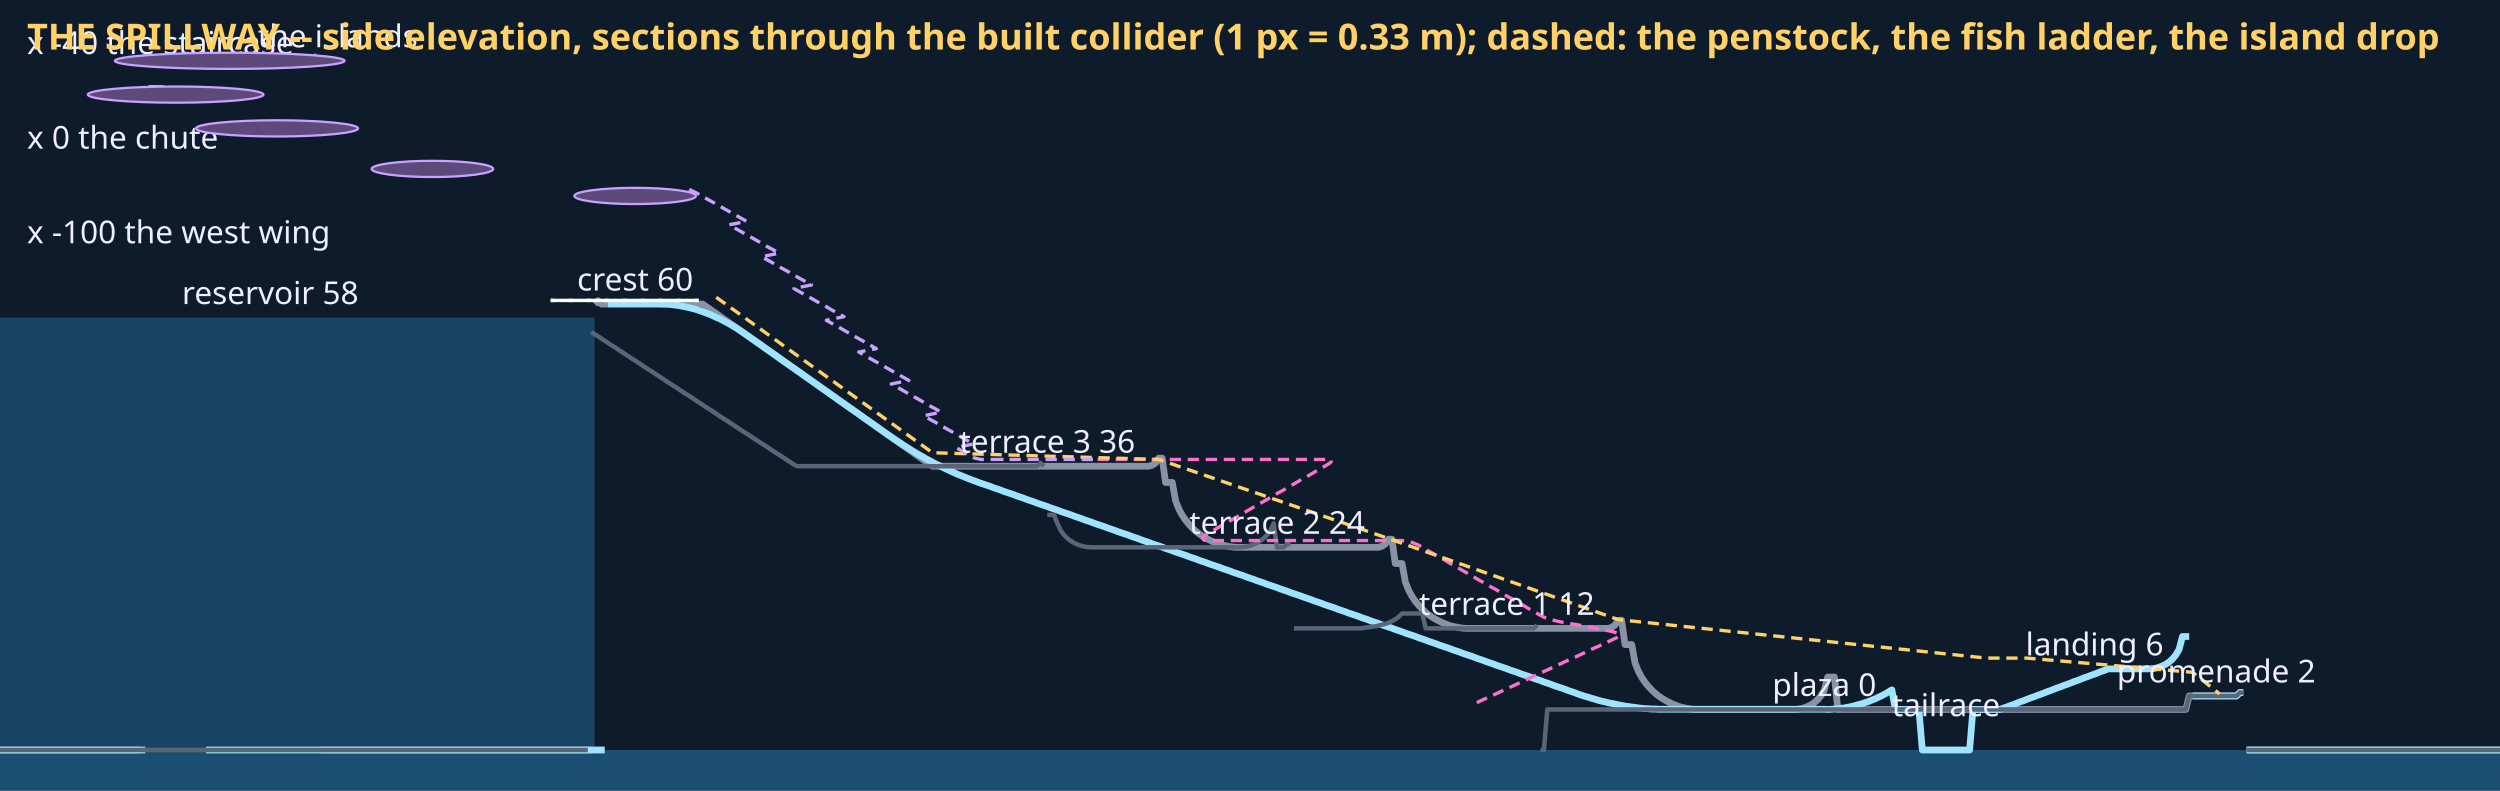
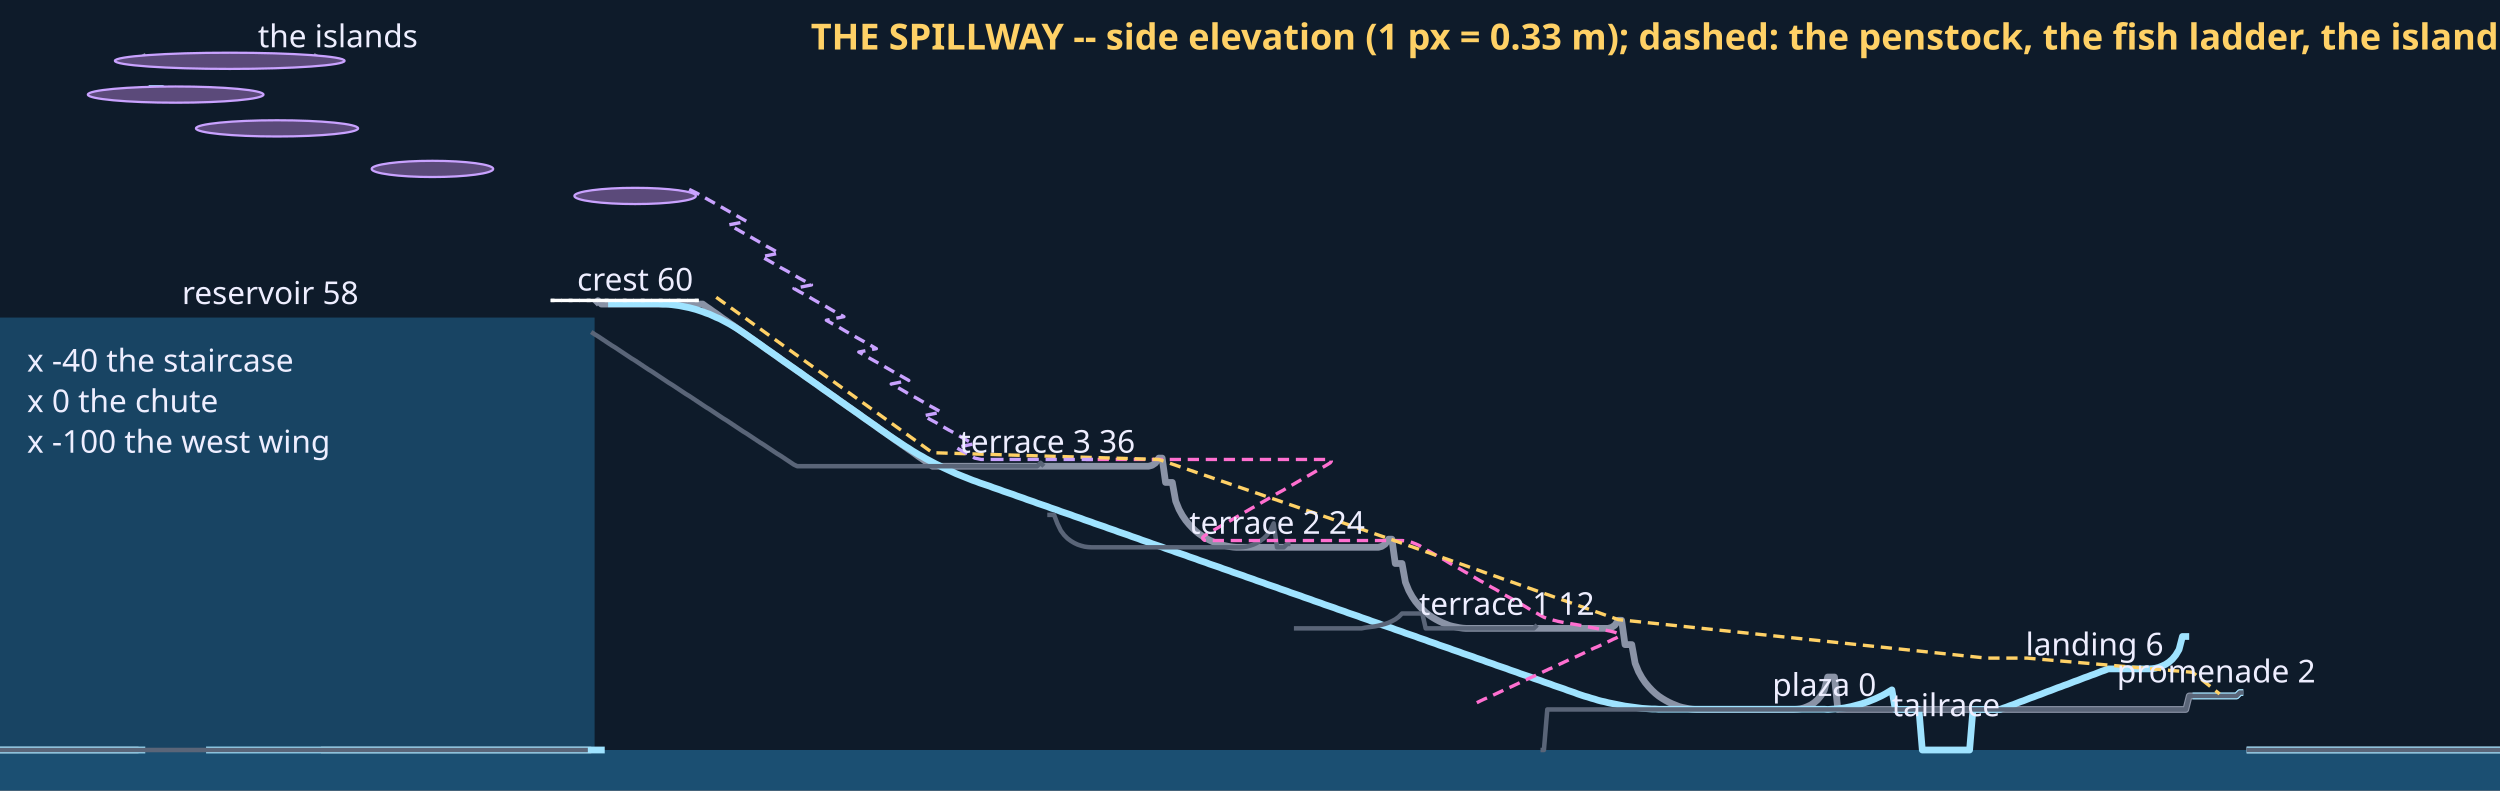
<svg xmlns="http://www.w3.org/2000/svg" viewBox="0 0 1110 351" width="1110" height="351" font-family="Barlow Condensed, Arial Narrow, sans-serif">
  <rect width="100%" height="100%" fill="#0e1b2a" />
  <style>text{fill:#eef;font-size:14px} .l{font-size:16px;font-weight:700;fill:#ffd166}</style>
  <rect x="0" y="333.0" width="1110" height="18" fill="#1b4f72" />
  <rect x="0" y="141.0" width="264.0" height="192" fill="#1b4f72" fill-opacity="0.8" />
  <polyline points="1110.0,333.0 1108.5,333.0 1107.0,333.0 1105.5,333.0 1104.0,333.0 1102.5,333.0 1101.0,333.0 1099.5,333.0 1098.0,333.0 1096.5,333.0 1095.0,333.0 1093.5,333.0 1092.0,333.0 1090.5,333.0 1089.0,333.0 1087.5,333.0 1086.0,333.0 1084.5,333.0 1083.0,333.0 1081.5,333.0 1080.0,333.0 1078.5,333.0 1077.0,333.0 1075.5,333.0 1074.0,333.0 1072.5,333.0 1071.0,333.0 1069.5,333.0 1068.0,333.0 1066.5,333.0 1065.0,333.0 1063.5,333.0 1062.0,333.0 1060.5,333.0 1059.0,333.0 1057.5,333.0 1056.0,333.0 1054.5,333.0 1053.0,333.0 1051.5,333.0 1050.0,333.0 1048.5,333.0 1047.0,333.0 1045.5,333.0 1044.0,333.0 1042.5,333.0 1041.0,333.0 1039.5,333.0 1038.0,333.0 1036.5,333.0 1035.0,333.0 1033.5,333.0 1032.0,333.0 1030.5,333.0 1029.0,333.0 1027.5,333.0 1026.0,333.0 1024.5,333.0 1023.0,333.0 1021.5,333.0 1020.0,333.0 1018.5,333.0 1017.0,333.0 1015.5,333.0 1014.0,333.0 1012.5,333.0 1011.0,333.0 1009.5,333.0 1008.0,333.0 1006.5,333.0 1005.0,333.0 1003.5,333.0 1002.0,333.0 1000.5,333.0 999.0,333.0 997.5,333.0" fill="none" stroke="#8a93a6" stroke-width="3" stroke-linejoin="round" />
  <polyline points="996.0,307.5 994.5,307.5 993.0,309.0 991.5,309.0 990.0,309.0 988.5,309.0 987.0,309.0 985.5,309.0 984.0,309.0 982.5,309.0 981.0,309.0 979.5,309.0 978.0,309.0 976.5,309.0 975.0,309.0 973.5,309.0 972.0,309.0 970.5,315.0 969.0,315.0 967.5,315.0 966.0,315.0 964.5,315.0 963.0,315.0 961.5,315.0 960.0,315.0 958.5,315.0 957.0,315.0 955.5,315.0 954.0,315.0 952.5,315.0 951.0,315.0 949.5,315.0 948.0,315.0 946.5,315.0 945.0,315.0 943.5,315.0 942.0,315.0 940.5,315.0 939.0,315.0 937.5,315.0 936.0,315.0 934.5,315.0 933.0,315.0 931.5,315.0 930.0,315.0 928.5,315.0 927.0,315.0 925.5,315.0 924.0,315.0 922.5,315.0 921.0,315.0 919.5,315.0 918.0,315.0 916.5,315.0 915.0,315.0 913.5,315.0 912.0,315.0 910.5,315.0 909.0,315.0 907.5,315.0 906.0,315.0 904.5,315.0 903.0,315.0 901.5,315.0 900.0,315.0 898.5,315.0 897.0,315.0 895.5,315.0 894.0,315.0 892.5,315.0 891.0,315.0 889.5,315.0 888.0,315.0 886.5,315.0 885.0,315.0 883.5,315.0 882.0,315.0 880.5,315.0 879.0,315.0 877.5,315.0 876.0,315.0 874.5,315.0 873.0,315.0 871.5,315.0 870.0,315.0 868.5,315.0 867.0,315.0 865.5,315.0 864.0,315.0 862.5,315.0 861.0,315.0 859.5,315.0 858.0,315.0 856.5,315.0 855.0,315.0 853.5,315.0 852.0,315.0 850.5,315.0 849.0,315.0 847.5,315.0 846.0,315.0 844.5,315.0 843.0,315.0 841.5,315.0 840.0,315.0 838.5,315.0 837.0,315.0 835.5,315.0 834.0,315.0 832.5,315.0 831.0,315.0 829.5,315.0 828.0,315.0 826.5,315.0 825.0,315.0 823.5,315.0 822.0,315.0 820.5,315.0 819.0,315.0 817.5,315.0 816.0,315.0 814.5,300.6 813.0,300.6 811.5,300.6 810.0,306.4 808.5,308.9 807.0,310.7 805.5,312.0 804.0,313.0 802.5,313.7 801.0,314.3 799.5,314.7 798.0,314.9 796.5,315.0 795.0,315.0 793.5,315.0 792.0,315.0 790.5,315.0 789.0,315.0 787.5,315.0 786.0,315.0 784.5,315.0 783.0,315.0 781.5,315.0 780.0,315.0 778.5,315.0 777.0,315.0 775.5,315.0 774.0,315.0 772.5,315.0 771.0,315.0 769.5,315.0 768.0,315.0 766.5,315.0 765.0,315.0 763.5,315.0 762.0,315.0 760.5,315.0 759.0,315.0 757.5,315.0 756.0,315.0 754.5,315.0 753.0,315.0 751.5,314.9 750.0,314.7 748.5,314.4 747.0,314.1 745.5,313.7 744.0,313.1 742.5,312.5 741.0,311.8 739.5,311.0 738.0,310.1 736.5,309.1 735.0,307.9 733.5,306.5 732.0,304.9 730.5,303.1 729.0,300.9 727.5,298.2 726.0,294.5 724.5,286.2 723.0,286.2 721.5,286.2 720.0,275.4 718.5,275.4 717.0,277.6 715.5,278.6 714.0,279.0 712.5,279.0 711.0,279.0 709.5,279.0 708.0,279.0 706.5,279.0 705.0,279.0 703.5,279.0 702.0,279.0 700.5,279.0 699.0,279.0 697.5,279.0 696.0,279.0 694.5,279.0 693.0,279.0 691.5,279.0 690.0,279.0 688.5,279.0 687.0,279.0 685.5,279.0 684.0,279.0 682.5,279.0 681.0,279.0 679.5,279.0 678.0,279.0 676.5,279.0 675.0,279.0 673.5,279.0 672.0,279.0 670.5,279.0 669.0,279.0 667.5,279.0 666.0,279.0 664.5,279.0 663.0,279.0 661.5,279.0 660.0,279.0 658.5,279.0 657.0,279.0 655.5,279.0 654.0,279.0 652.5,279.0 651.0,279.0 649.5,278.9 648.0,278.7 646.5,278.4 645.0,278.1 643.5,277.7 642.0,277.1 640.5,276.5 639.0,275.8 637.5,275.0 636.0,274.1 634.5,273.1 633.0,271.9 631.5,270.5 630.0,268.9 628.5,267.1 627.0,264.9 625.5,262.2 624.0,258.5 622.5,250.2 621.0,250.2 619.5,250.2 618.0,239.4 616.5,239.4 615.0,241.6 613.5,242.6 612.0,243.0 610.5,243.0 609.0,243.0 607.5,243.0 606.0,243.0 604.5,243.0 603.0,243.0 601.5,243.0 600.0,243.0 598.5,243.0 597.0,243.0 595.5,243.0 594.0,243.0 592.5,243.0 591.0,243.0 589.5,243.0 588.0,243.0 586.5,243.0 585.0,243.0 583.5,243.0 582.0,243.0 580.5,243.0 579.0,243.0 577.5,243.0 576.0,243.0 574.5,243.0 573.0,243.0 571.5,243.0 570.0,243.0 568.5,243.0 567.0,243.0 565.5,243.0 564.0,243.0 562.5,243.0 561.0,243.0 559.5,243.0 558.0,243.0 556.5,243.0 555.0,243.0 553.5,243.0 552.0,243.0 550.5,243.0 549.0,243.0 547.5,242.9 546.0,242.7 544.5,242.4 543.0,242.1 541.5,241.7 540.0,241.1 538.5,240.5 537.0,239.8 535.5,239.0 534.0,238.1 532.5,237.1 531.0,235.9 529.5,234.5 528.0,232.9 526.5,231.1 525.0,228.9 523.5,226.2 522.0,222.5 520.5,214.2 519.0,214.2 517.5,214.2 516.0,203.4 514.5,203.4 513.0,205.6 511.5,206.6 510.0,207.0 508.5,207.0 507.0,207.0 505.5,207.0 504.0,207.0 502.5,207.0 501.0,207.0 499.5,207.0 498.0,207.0 496.5,207.0 495.0,207.0 493.5,207.0 492.0,207.0 490.5,207.0 489.0,207.0 487.5,207.0 486.0,207.0 484.5,207.0 483.0,207.0 481.5,207.0 480.0,207.0 478.5,207.0 477.0,207.0 475.5,207.0 474.0,207.0 472.5,207.0 471.0,207.0 469.5,207.0 468.0,207.0 466.5,207.0 465.0,207.0 463.5,207.0 462.0,207.0 460.5,207.0 459.0,207.0 457.5,207.0 456.0,207.0 454.5,207.0 453.0,207.0 451.5,207.0 450.0,207.0 448.5,207.0 447.0,207.0 445.5,207.0 444.0,207.0 442.5,207.0 441.0,207.0 439.5,207.0 438.0,207.0 436.5,207.0 435.0,207.0 433.5,207.0 432.0,207.0 430.5,207.0 429.0,207.0 427.5,207.0 426.0,207.0 424.5,207.0 423.0,207.0 421.5,207.0 420.0,207.0 418.5,207.0 417.0,207.0 415.5,207.0 414.0,207.0 412.5,205.9 411.0,204.9 409.5,203.8 408.0,202.8 406.5,201.7 405.0,200.6 403.5,199.6 402.0,198.5 400.5,197.5 399.0,196.4 397.5,195.4 396.0,194.3 394.5,193.2 393.0,192.2 391.5,191.1 390.0,190.1 388.5,189.0 387.0,187.9 385.5,186.9 384.0,185.8 382.5,184.8 381.0,183.7 379.5,182.6 378.0,181.6 376.5,180.5 375.0,179.5 373.5,178.4 372.0,177.4 370.5,176.3 369.0,175.2 367.5,174.2 366.0,173.1 364.5,172.1 363.0,171.0 361.5,169.9 360.0,168.9 358.5,167.8 357.0,166.8 355.5,165.7 354.0,164.6 352.5,163.6 351.0,162.5 349.5,161.5 348.0,160.4 346.5,159.4 345.0,158.3 343.5,157.2 342.0,156.2 340.5,155.1 339.0,154.1 337.5,153.0 336.0,151.9 334.5,150.9 333.0,149.8 331.5,148.8 330.0,147.7 328.5,146.6 327.0,145.6 325.5,144.5 324.0,143.5 322.5,142.4 321.0,141.4 319.5,140.3 318.0,139.2 316.5,138.2 315.0,137.1 313.5,136.1 312.0,135.0 310.5,135.0 309.0,135.0 307.5,135.0 306.0,135.0 304.5,135.0 303.0,135.0 301.5,135.0 300.0,135.0 298.5,135.0 297.0,135.0 295.5,135.0 294.0,135.0 292.5,135.0 291.0,135.0 289.5,135.0 288.0,135.0 286.5,135.0 285.0,135.0 283.5,135.0 282.0,135.0 280.5,135.0 279.0,135.0 277.5,135.0 276.0,135.0 274.5,135.0 273.0,135.0 271.5,135.0 270.0,135.0 268.5,135.0 267.0,135.0 265.5,133.5 264.0,135.0" fill="none" stroke="#8a93a6" stroke-width="3" stroke-linejoin="round" />
  <polyline points="262.5,333.0 261.0,333.0 259.5,333.0 258.0,333.0 256.5,333.0 255.0,333.0 253.5,333.0 252.0,333.0 250.5,333.0 249.0,333.0 247.5,333.0 246.0,333.0 244.5,333.0 243.0,333.0 241.5,333.0 240.0,333.0 238.5,333.0 237.0,333.0 235.5,333.0 234.0,333.0 232.5,333.0 231.0,333.0 229.5,333.0 228.0,333.0 226.5,333.0 225.0,333.0 223.5,333.0 222.0,333.0 220.5,333.0 219.0,333.0 217.5,333.0 216.0,333.0 214.5,333.0 213.0,333.0 211.5,333.0 210.0,333.0 208.5,333.0 207.0,333.0 205.5,333.0 204.0,333.0 202.5,333.0 201.0,333.0 199.5,333.0 198.0,333.0 196.5,333.0 195.0,333.0 193.5,333.0 192.0,333.0 190.5,333.0 189.0,333.0 187.5,333.0 186.0,333.0 184.5,333.0 183.0,333.0 181.5,333.0 180.0,333.0 178.5,333.0 177.0,333.0 175.5,333.0 174.0,333.0 172.5,333.0 171.0,333.0 169.5,333.0 168.0,333.0 166.5,333.0 165.0,333.0 163.5,333.0 162.0,333.0 160.5,333.0 159.0,333.0 157.5,333.0 156.0,333.0 154.5,333.0 153.0,333.0 151.5,333.0 150.0,333.0 148.5,333.0 147.0,333.0 145.5,333.0 144.0,333.0 142.5,333.0" fill="none" stroke="#8a93a6" stroke-width="3" stroke-linejoin="round" />
  <polyline points="141.0,24.3 139.5,27.0 138.0,27.0 136.5,27.0 135.0,27.0 133.5,27.0 132.0,27.0 130.5,27.0 129.0,27.0 127.5,27.0 126.0,27.0 124.5,27.0 123.0,27.0 121.5,27.0 120.0,27.0 118.5,27.0 117.0,27.0 115.5,27.0 114.0,27.0 112.5,27.0 111.0,27.0 109.5,27.0 108.0,27.0 106.5,27.0 105.0,27.0 103.5,27.0 102.0,27.0 100.5,27.0 99.0,27.0 97.5,27.0 96.0,27.0 94.5,27.0 93.0,27.0 91.5,27.0 90.0,27.0 88.5,27.0 87.0,27.0 85.5,27.0 84.0,27.0 82.5,27.0 81.0,27.0 79.5,27.0 78.0,27.0 76.5,27.0 75.0,27.0 73.5,27.0 72.0,27.0 70.5,27.0 69.0,27.0 67.5,27.0 66.0,27.0 64.5,27.0 63.0,24.3" fill="none" stroke="#8a93a6" stroke-width="3" stroke-linejoin="round" />
  <polyline points="61.5,333.0 60.0,333.0 58.5,333.0 57.0,333.0 55.5,333.0 54.0,333.0 52.5,333.0 51.0,333.0 49.5,333.0 48.0,333.0 46.5,333.0 45.0,333.0 43.5,333.0 42.0,333.0 40.5,333.0 39.0,333.0 37.5,333.0 36.0,333.0 34.5,333.0 33.0,333.0 31.5,333.0 30.0,333.0 28.5,333.0 27.0,333.0 25.5,333.0 24.0,333.0 22.5,333.0 21.0,333.0 19.5,333.0 18.0,333.0 16.5,333.0 15.0,333.0 13.5,333.0 12.0,333.0 10.5,333.0 9.0,333.0 7.5,333.0 6.0,333.0 4.5,333.0 3.0,333.0 1.5,333.0 0.0,333.0" fill="none" stroke="#8a93a6" stroke-width="3" stroke-linejoin="round" />
-   <text x="12.0" y="24.0" fill="#8a93a6" text-anchor="start">x -40  the staircase</text>
+   <text x="12.0" y="165.0" fill="#8a93a6" text-anchor="start">x -40  the staircase</text>
  <polyline points="1110.0,333.0 1108.5,333.0 1107.0,333.0 1105.5,333.0 1104.0,333.0 1102.5,333.0 1101.0,333.0 1099.5,333.0 1098.0,333.0 1096.5,333.0 1095.0,333.0 1093.5,333.0 1092.0,333.0 1090.5,333.0 1089.0,333.0 1087.5,333.0 1086.0,333.0 1084.5,333.0 1083.0,333.0 1081.5,333.0 1080.0,333.0 1078.5,333.0 1077.0,333.0 1075.5,333.0 1074.0,333.0 1072.5,333.0 1071.0,333.0 1069.5,333.0 1068.0,333.0 1066.5,333.0 1065.0,333.0 1063.5,333.0 1062.0,333.0 1060.5,333.0 1059.0,333.0 1057.5,333.0 1056.0,333.0 1054.5,333.0 1053.0,333.0 1051.5,333.0 1050.0,333.0 1048.5,333.0 1047.0,333.0 1045.5,333.0 1044.0,333.0 1042.5,333.0 1041.0,333.0 1039.5,333.0 1038.0,333.0 1036.5,333.0 1035.0,333.0 1033.5,333.0 1032.0,333.0 1030.5,333.0 1029.0,333.0 1027.5,333.0 1026.0,333.0 1024.5,333.0 1023.0,333.0 1021.5,333.0 1020.0,333.0 1018.5,333.0 1017.0,333.0 1015.5,333.0 1014.0,333.0 1012.5,333.0 1011.0,333.0 1009.5,333.0 1008.0,333.0 1006.5,333.0 1005.0,333.0 1003.5,333.0 1002.0,333.0 1000.5,333.0 999.0,333.0 997.5,333.0" fill="none" stroke="#9fe3ff" stroke-width="3" stroke-linejoin="round" />
  <polyline points="996.0,307.5 994.5,307.5 993.0,309.0 991.5,309.0 990.0,309.0 988.5,309.0 987.0,309.0 985.5,309.0 984.0,309.0 982.5,309.0 981.0,309.0 979.5,309.0 978.0,309.0 976.5,309.0 975.0,309.0 973.5,309.0" fill="none" stroke="#9fe3ff" stroke-width="3" stroke-linejoin="round" />
  <polyline points="972.0,282.6 970.5,282.6 969.0,282.6 967.5,288.4 966.0,290.9 964.5,292.7 963.0,294.0 961.5,295.0 960.0,295.7 958.5,296.3 957.0,296.7 955.5,296.9 954.0,297.0 952.5,297.0 951.0,297.0 949.5,297.0 948.0,297.0 946.5,297.0 945.0,297.0 943.5,297.0 942.0,297.0 940.5,297.0 939.0,297.0 937.5,297.0 936.0,297.0 934.5,297.6 933.0,298.1 931.5,298.7 930.0,299.3 928.5,299.8 927.0,300.4 925.5,300.9 924.0,301.5 922.5,302.1 921.0,302.6 919.5,303.2 918.0,303.8 916.5,304.3 915.0,304.9 913.5,305.4 912.0,306.0 910.5,306.6 909.0,307.1 907.5,307.7 906.0,308.3 904.5,308.8 903.0,309.4 901.5,309.9 900.0,310.5 898.5,311.1 897.0,311.6 895.5,312.2 894.0,312.8 892.5,313.3 891.0,313.9 889.5,314.4 888.0,315.0 886.5,315.0 885.0,315.0 883.5,315.0 882.0,315.0 880.5,315.0 879.0,315.0 877.5,315.0 876.0,315.0 874.5,333.0 873.0,333.0 871.5,333.0 870.0,333.0 868.5,333.0 867.0,333.0 865.5,333.0 864.0,333.0 862.5,333.0 861.0,333.0 859.5,333.0 858.0,333.0 856.5,333.0 855.0,333.0 853.5,333.0 852.0,315.0 850.5,315.0 849.0,315.0 847.5,315.0 846.0,315.0 844.5,315.0 843.0,315.0 841.5,315.0 840.0,306.3 838.5,307.2 837.0,308.1 835.5,308.9 834.0,309.6 832.5,310.3 831.0,310.9 829.5,311.5 828.0,312.0 826.5,312.5 825.0,312.9 823.5,313.3 822.0,313.7 820.5,314.0 819.0,314.3 817.5,314.5 816.0,314.7 814.5,314.8 813.0,314.9 811.5,315.0 810.0,314.9 808.5,314.9 807.0,314.9 805.5,314.9 804.0,314.9 802.5,314.9 801.0,314.9 799.5,314.9 798.0,314.9 796.5,314.9 795.0,314.9 793.5,314.9 792.0,314.9 790.5,314.9 789.0,314.9 787.5,314.9 786.0,314.9 784.5,314.9 783.0,314.9 781.5,314.9 780.0,314.9 778.5,314.9 777.0,314.9 775.5,314.9 774.0,314.9 772.5,314.9 771.0,314.9 769.5,314.9 768.0,314.9 766.5,314.9 765.0,314.9 763.5,314.9 762.0,314.9 760.5,314.9 759.0,314.9 757.5,314.9 756.0,314.9 754.5,314.9 753.0,314.9 751.5,314.9 750.0,314.9 748.5,314.9 747.0,314.9 745.5,314.9 744.0,314.9 742.5,314.9 741.0,314.9 739.5,314.9 738.0,314.9 736.5,314.9 735.0,314.8 733.5,314.8 732.0,314.7 730.5,314.6 729.0,314.5 727.5,314.3 726.0,314.1 724.5,313.9 723.0,313.7 721.5,313.5 720.0,313.2 718.5,312.9 717.0,312.6 715.5,312.3 714.0,312.0 712.5,311.6 711.0,311.3 709.5,310.9 708.0,310.4 706.5,310.0 705.0,309.5 703.5,309.1 702.0,308.6 700.5,308.1 699.0,307.5 697.5,307.0 696.0,306.5 694.5,305.9 693.0,305.4 691.5,304.9 690.0,304.4 688.5,303.8 687.0,303.3 685.5,302.8 684.0,302.2 682.5,301.7 681.0,301.2 679.5,300.6 678.0,300.1 676.5,299.6 675.0,299.1 673.5,298.5 672.0,298.0 670.5,297.5 669.0,296.9 667.5,296.4 666.0,295.9 664.5,295.4 663.0,294.8 661.5,294.3 660.0,293.8 658.5,293.2 657.0,292.7 655.5,292.2 654.0,291.6 652.5,291.1 651.0,290.6 649.5,290.1 648.0,289.5 646.5,289.0 645.0,288.5 643.5,287.9 642.0,287.4 640.5,286.9 639.0,286.4 637.5,285.8 636.0,285.3 634.5,284.8 633.0,284.2 631.5,283.7 630.0,283.2 628.5,282.6 627.0,282.1 625.5,281.6 624.0,281.1 622.5,280.5 621.0,280.0 619.5,279.5 618.0,278.9 616.5,278.4 615.0,277.9 613.5,277.4 612.0,276.8 610.5,276.3 609.0,275.8 607.5,275.2 606.0,274.7 604.5,274.2 603.0,273.6 601.5,273.1 600.0,272.6 598.5,272.1 597.0,271.5 595.5,271.0 594.0,270.5 592.5,269.9 591.0,269.4 589.5,268.9 588.0,268.4 586.5,267.8 585.0,267.3 583.5,266.8 582.0,266.2 580.5,265.7 579.0,265.2 577.5,264.6 576.0,264.1 574.5,263.6 573.0,263.1 571.5,262.5 570.0,262.0 568.5,261.5 567.0,260.9 565.5,260.4 564.0,259.9 562.5,259.4 561.0,258.8 559.5,258.3 558.0,257.8 556.5,257.2 555.0,256.7 553.5,256.2 552.0,255.6 550.5,255.1 549.0,254.6 547.5,254.1 546.0,253.5 544.5,253.0 543.0,252.5 541.5,251.9 540.0,251.4 538.5,250.9 537.0,250.4 535.5,249.8 534.0,249.3 532.5,248.8 531.0,248.2 529.5,247.7 528.0,247.2 526.5,246.6 525.0,246.1 523.5,245.6 522.0,245.1 520.5,244.5 519.0,244.0 517.5,243.5 516.0,242.9 514.5,242.4 513.0,241.9 511.5,241.4 510.0,240.8 508.5,240.3 507.0,239.8 505.5,239.2 504.0,238.7 502.5,238.2 501.0,237.6 499.5,237.1 498.0,236.6 496.5,236.1 495.0,235.5 493.5,235.0 492.0,234.5 490.5,233.9 489.0,233.4 487.5,232.9 486.0,232.4 484.5,231.8 483.0,231.3 481.5,230.8 480.0,230.2 478.5,229.7 477.0,229.2 475.5,228.6 474.0,228.1 472.5,227.6 471.0,227.1 469.5,226.5 468.0,226.0 466.5,225.5 465.0,224.9 463.5,224.4 462.0,223.9 460.5,223.4 459.0,222.8 457.5,222.3 456.0,221.8 454.5,221.2 453.0,220.7 451.5,220.2 450.0,219.6 448.5,219.1 447.0,218.6 445.5,218.1 444.0,217.5 442.5,217.0 441.0,216.5 439.5,215.9 438.0,215.4 436.5,214.9 435.0,214.4 433.5,213.8 432.0,213.3 430.5,212.7 429.0,212.1 427.5,211.5 426.0,210.9 424.5,210.3 423.0,209.6 421.5,208.9 420.0,208.2 418.5,207.5 417.0,206.7 415.5,206.0 414.0,205.2 412.5,204.4 411.0,203.6 409.5,202.7 408.0,201.9 406.5,201.0 405.0,200.1 403.5,199.1 402.0,198.2 400.5,197.2 399.0,196.2 397.5,195.2 396.0,194.2 394.5,193.2 393.0,192.1 391.5,191.1 390.0,190.0 388.5,188.9 387.0,187.9 385.5,186.8 384.0,185.8 382.5,184.7 381.0,183.6 379.5,182.6 378.0,181.5 376.5,180.5 375.0,179.4 373.5,178.4 372.0,177.3 370.5,176.2 369.0,175.2 367.5,174.1 366.0,173.1 364.5,172.0 363.0,170.9 361.5,169.9 360.0,168.8 358.5,167.8 357.0,166.7 355.5,165.6 354.0,164.6 352.5,163.5 351.0,162.5 349.5,161.4 348.0,160.4 346.5,159.3 345.0,158.2 343.5,157.2 342.0,156.1 340.5,155.1 339.0,154.0 337.5,152.9 336.0,151.9 334.5,150.8 333.0,149.8 331.5,148.7 330.0,147.7 328.5,146.7 327.0,145.7 325.5,144.8 324.0,143.9 322.5,143.1 321.0,142.3 319.5,141.5 318.0,140.9 316.5,140.2 315.0,139.5 313.5,139.0 312.0,138.4 310.5,137.9 309.0,137.4 307.5,137.0 306.0,136.6 304.5,136.3 303.0,136.0 301.5,135.7 300.0,135.5 298.5,135.3 297.0,135.1 295.5,135.0 294.0,135.0 292.5,134.9 291.0,134.9 289.5,134.9 288.0,134.9 286.5,134.9 285.0,134.9 283.5,134.9 282.0,134.9 280.5,134.9 279.0,134.9 277.5,134.9 276.0,134.9 274.5,134.9 273.0,134.9 271.5,134.9 270.0,134.9" fill="none" stroke="#9fe3ff" stroke-width="3" stroke-linejoin="round" />
  <polyline points="268.5,333.0 267.0,333.0 265.5,333.0 264.0,333.0 262.5,333.0 261.0,333.0 259.5,333.0 258.0,333.0 256.5,333.0 255.0,333.0 253.5,333.0 252.0,333.0 250.5,333.0 249.0,333.0 247.5,333.0 246.0,333.0 244.5,333.0 243.0,333.0 241.5,333.0 240.0,333.0 238.5,333.0 237.0,333.0 235.5,333.0 234.0,333.0 232.5,333.0 231.0,333.0 229.5,333.0 228.0,333.0 226.5,333.0 225.0,333.0 223.5,333.0 222.0,333.0 220.5,333.0 219.0,333.0 217.5,333.0 216.0,333.0 214.5,333.0 213.0,333.0 211.5,333.0 210.0,333.0 208.5,333.0 207.0,333.0 205.5,333.0 204.0,333.0 202.5,333.0 201.0,333.0 199.5,333.0 198.0,333.0 196.5,333.0 195.0,333.0 193.5,333.0 192.0,333.0 190.5,333.0 189.0,333.0 187.5,333.0 186.0,333.0 184.5,333.0 183.0,333.0 181.5,333.0 180.0,333.0 178.5,333.0 177.0,333.0 175.5,333.0 174.0,333.0 172.5,333.0 171.0,333.0 169.5,333.0 168.0,333.0 166.5,333.0 165.0,333.0 163.5,333.0 162.0,333.0 160.5,333.0 159.0,333.0 157.5,333.0 156.0,333.0 154.5,333.0 153.0,333.0 151.5,333.0 150.0,333.0 148.5,333.0 147.0,333.0 145.5,333.0 144.0,333.0 142.5,333.0 141.0,333.0 139.5,333.0 138.0,333.0 136.5,333.0 135.0,333.0 133.5,333.0 132.0,333.0 130.5,333.0 129.0,333.0 127.5,333.0 126.0,333.0 124.5,333.0 123.0,333.0 121.5,333.0 120.0,333.0 118.5,333.0 117.0,333.0 115.5,333.0 114.0,333.0 112.5,333.0 111.0,333.0 109.5,333.0 108.0,333.0 106.5,333.0 105.0,333.0 103.5,333.0 102.0,333.0 100.5,333.0 99.0,333.0 97.5,333.0 96.0,333.0 94.5,333.0 93.0,333.0 91.5,333.0" fill="none" stroke="#9fe3ff" stroke-width="3" stroke-linejoin="round" />
  <polyline points="90.0,42.0 88.5,42.0 87.0,42.0 85.5,42.0 84.0,42.0 82.5,42.0 81.0,42.0 79.5,42.0 78.0,42.0 76.5,42.0 75.0,42.0 73.5,42.0 72.0,39.3 70.5,39.3 69.0,39.3 67.5,39.3 66.0,39.3" fill="none" stroke="#9fe3ff" stroke-width="3" stroke-linejoin="round" />
  <polyline points="64.5,333.0 63.0,333.0 61.5,333.0 60.0,333.0 58.5,333.0 57.0,333.0 55.5,333.0 54.0,333.0 52.5,333.0 51.0,333.0 49.5,333.0 48.0,333.0 46.5,333.0 45.0,333.0 43.5,333.0 42.0,333.0 40.5,333.0 39.0,333.0 37.5,333.0 36.0,333.0 34.5,333.0 33.0,333.0 31.5,333.0 30.0,333.0 28.5,333.0 27.0,333.0 25.5,333.0 24.0,333.0 22.5,333.0 21.0,333.0 19.5,333.0 18.0,333.0 16.5,333.0 15.0,333.0 13.5,333.0 12.0,333.0 10.5,333.0 9.0,333.0 7.5,333.0 6.0,333.0 4.5,333.0 3.0,333.0 1.5,333.0 0.0,333.0" fill="none" stroke="#9fe3ff" stroke-width="3" stroke-linejoin="round" />
-   <text x="12.0" y="66.0" fill="#9fe3ff" text-anchor="start">x 0  the chute</text>
+   <text x="12.0" y="183.0" fill="#9fe3ff" text-anchor="start">x 0  the chute</text>
  <polyline points="1110.0,333.0 1108.5,333.0 1107.0,333.0 1105.5,333.0 1104.0,333.0 1102.5,333.0 1101.0,333.0 1099.5,333.0 1098.0,333.0 1096.5,333.0 1095.0,333.0 1093.5,333.0 1092.0,333.0 1090.5,333.0 1089.0,333.0 1087.5,333.0 1086.0,333.0 1084.5,333.0 1083.0,333.0 1081.5,333.0 1080.0,333.0 1078.5,333.0 1077.0,333.0 1075.5,333.0 1074.0,333.0 1072.5,333.0 1071.0,333.0 1069.5,333.0 1068.0,333.0 1066.5,333.0 1065.0,333.0 1063.5,333.0 1062.0,333.0 1060.5,333.0 1059.0,333.0 1057.5,333.0 1056.0,333.0 1054.5,333.0 1053.0,333.0 1051.5,333.0 1050.0,333.0 1048.5,333.0 1047.0,333.0 1045.5,333.0 1044.0,333.0 1042.5,333.0 1041.0,333.0 1039.5,333.0 1038.0,333.0 1036.5,333.0 1035.0,333.0 1033.5,333.0 1032.0,333.0 1030.5,333.0 1029.0,333.0 1027.5,333.0 1026.0,333.0 1024.5,333.0 1023.0,333.0 1021.5,333.0 1020.0,333.0 1018.5,333.0 1017.0,333.0 1015.5,333.0 1014.0,333.0 1012.5,333.0 1011.0,333.0 1009.5,333.0 1008.0,333.0 1006.5,333.0 1005.0,333.0 1003.5,333.0 1002.0,333.0 1000.5,333.0 999.0,333.0 997.5,333.0" fill="none" stroke="#5a6578" stroke-width="2" stroke-linejoin="round" />
  <polyline points="996.0,307.5 994.5,307.5 993.0,309.0 991.5,309.0 990.0,309.0 988.5,309.0 987.0,309.0 985.5,309.0 984.0,309.0 982.5,309.0 981.0,309.0 979.5,309.0 978.0,309.0 976.5,309.0 975.0,309.0 973.5,309.0 972.0,309.0 970.5,315.0 969.0,315.0 967.5,315.0 966.0,315.0 964.5,315.0 963.0,315.0 961.5,315.0 960.0,315.0 958.5,315.0 957.0,315.0 955.5,315.0 954.0,315.0 952.5,315.0 951.0,315.0 949.5,315.0 948.0,315.0 946.5,315.0 945.0,315.0 943.5,315.0 942.0,315.0 940.5,315.0 939.0,315.0 937.5,315.0 936.0,315.0 934.5,315.0 933.0,315.0 931.5,315.0 930.0,315.0 928.5,315.0 927.0,315.0 925.5,315.0 924.0,315.0 922.5,315.0 921.0,315.0 919.5,315.0 918.0,315.0 916.5,315.0 915.0,315.0 913.5,315.0 912.0,315.0 910.5,315.0 909.0,315.0 907.5,315.0 906.0,315.0 904.5,315.0 903.0,315.0 901.5,315.0 900.0,315.0 898.5,315.0 897.0,315.0 895.5,315.0 894.0,315.0 892.5,315.0 891.0,315.0 889.5,315.0 888.0,315.0 886.5,315.0 885.0,315.0 883.5,315.0 882.0,315.0 880.5,315.0 879.0,315.0 877.5,315.0 876.0,315.0 874.5,315.0 873.0,315.0 871.5,315.0 870.0,315.0 868.5,315.0 867.0,315.0 865.5,315.0 864.0,315.0 862.5,315.0 861.0,315.0 859.5,315.0 858.0,315.0 856.5,315.0 855.0,315.0 853.5,315.0 852.0,315.0 850.5,315.0 849.0,315.0 847.5,315.0 846.0,315.0 844.5,315.0 843.0,315.0 841.5,315.0 840.0,315.0 838.5,315.0 837.0,315.0 835.5,315.0 834.0,315.0 832.5,315.0 831.0,315.0 829.5,315.0 828.0,315.0 826.5,315.0 825.0,315.0 823.5,315.0 822.0,315.0 820.5,315.0 819.0,315.0 817.5,315.0 816.0,315.0 814.5,315.0 813.0,315.0 811.5,315.0 810.0,315.0 808.5,315.0 807.0,315.0 805.5,315.0 804.0,315.0 802.5,315.0 801.0,315.0 799.5,315.0 798.0,315.0 796.5,315.0 795.0,315.0 793.5,315.0 792.0,315.0 790.5,315.0 789.0,315.0 787.5,315.0 786.0,315.0 784.5,315.0 783.0,315.0 781.5,315.0 780.0,315.0 778.5,315.0 777.0,315.0 775.5,315.0 774.0,315.0 772.5,315.0 771.0,315.0 769.5,315.0 768.0,315.0 766.5,315.0 765.0,315.0 763.5,315.0 762.0,315.0 760.5,315.0 759.0,315.0 757.5,315.0 756.0,315.0 754.5,315.0 753.0,315.0 751.5,315.0 750.0,315.0 748.5,315.0 747.0,315.0 745.5,315.0 744.0,315.0 742.5,315.0 741.0,315.0 739.5,315.0 738.0,315.0 736.5,315.0 735.0,315.0 733.5,315.0 732.0,315.0 730.5,315.0 729.0,315.0 727.5,315.0 726.0,315.0 724.5,315.0 723.0,315.0 721.5,315.0 720.0,315.0 718.5,315.0 717.0,315.0 715.5,315.0 714.0,315.0 712.5,315.0 711.0,315.0 709.5,315.0 708.0,315.0 706.5,315.0 705.0,315.0 703.5,315.0 702.0,315.0 700.5,315.0 699.0,315.0 697.5,315.0 696.0,315.0 694.5,315.0 693.0,315.0 691.5,315.0 690.0,315.0 688.5,315.0 687.0,315.0 685.5,333.0 684.0,333.0" fill="none" stroke="#5a6578" stroke-width="2" stroke-linejoin="round" />
  <polyline points="682.5,277.5 681.0,279.0 679.5,279.0 678.0,279.0 676.5,279.0 675.0,279.0 673.5,279.0 672.0,279.0 670.5,279.0 669.0,279.0 667.5,279.0 666.0,279.0 664.5,279.0 663.0,279.0 661.5,279.0 660.0,279.0 658.5,279.0 657.0,279.0 655.5,279.0 654.0,279.0 652.5,279.0 651.0,279.0 649.5,279.0 648.0,279.0 646.5,279.0 645.0,279.0 643.5,279.0 642.0,279.0 640.5,279.0 639.0,279.0 637.5,279.0 636.0,279.0 634.5,279.0 633.0,279.0 631.5,272.4 630.0,272.4 628.5,272.4 627.0,272.4 625.5,272.4 624.0,272.4 622.5,272.4 621.0,273.9 619.5,275.0 618.0,275.8 616.5,276.5 615.0,277.0 613.5,277.4 612.0,277.8 610.5,278.1 609.0,278.3 607.5,278.5 606.0,278.7 604.5,279.0 603.0,279.0 601.5,279.0 600.0,279.0 598.5,279.0 597.0,279.0 595.5,279.0 594.0,279.0 592.5,279.0 591.0,279.0 589.5,279.0 588.0,279.0 586.5,279.0 585.0,279.0 583.5,279.0 582.0,279.0 580.5,279.0 579.0,279.0 577.5,279.0 576.0,279.0 574.5,279.0" fill="none" stroke="#5a6578" stroke-width="2" stroke-linejoin="round" />
  <polyline points="573.0,241.5 571.5,241.5 570.0,243.0 568.5,243.0 567.0,243.0 565.5,232.4 564.0,235.6 562.5,237.6 561.0,239.1 559.5,240.2 558.0,241.1 556.5,241.8 555.0,242.3 553.5,242.7 552.0,242.9 550.5,243.0 549.0,243.0 547.5,243.0 546.0,243.0 544.5,243.0 543.0,243.0 541.5,243.0 540.0,243.0 538.5,243.0 537.0,243.0 535.5,243.0 534.0,243.0 532.5,243.0 531.0,243.0 529.5,243.0 528.0,243.0 526.5,243.0 525.0,243.0 523.5,243.0 522.0,243.0 520.5,243.0 519.0,243.0 517.5,243.0 516.0,243.0 514.5,243.0 513.0,243.0 511.5,243.0 510.0,243.0 508.5,243.0 507.0,243.0 505.5,243.0 504.0,243.0 502.5,243.0 501.0,243.0 499.5,243.0 498.0,243.0 496.5,243.0 495.0,243.0 493.5,243.0 492.0,243.0 490.5,243.0 489.0,243.0 487.5,243.0 486.0,243.0 484.5,243.0 483.0,242.9 481.5,242.7 480.0,242.3 478.5,241.8 477.0,241.1 475.5,240.2 474.0,239.1 472.5,237.6 471.0,235.6 469.5,232.5 468.0,228.6 466.5,228.6 465.0,228.6" fill="none" stroke="#5a6578" stroke-width="2" stroke-linejoin="round" />
  <polyline points="463.5,207.0 462.0,205.5 460.5,207.0 459.0,207.0 457.5,207.0 456.0,207.0 454.5,207.0 453.0,207.0 451.5,207.0 450.0,207.0 448.5,207.0 447.0,207.0 445.5,207.0 444.0,207.0 442.5,207.0 441.0,207.0 439.5,207.0 438.0,207.0 436.5,207.0 435.0,207.0 433.5,207.0 432.0,207.0 430.5,207.0 429.0,207.0 427.5,207.0 426.0,207.0 424.5,207.0 423.0,207.0 421.5,207.0 420.0,207.0 418.5,207.0 417.0,207.0 415.5,207.0 414.0,207.0 412.5,207.0 411.0,207.0 409.5,207.0 408.0,207.0 406.5,207.0 405.0,207.0 403.5,207.0 402.0,207.0 400.5,207.0 399.0,207.0 397.5,207.0 396.0,207.0 394.5,207.0 393.0,207.0 391.5,207.0 390.0,207.0 388.5,207.0 387.0,207.0 385.5,207.0 384.0,207.0 382.5,207.0 381.0,207.0 379.5,207.0 378.0,207.0 376.5,207.0 375.0,207.0 373.5,207.0 372.0,207.0 370.5,207.0 369.0,207.0 367.5,207.0 366.0,207.0 364.5,207.0 363.0,207.0 361.5,207.0 360.0,207.0 358.5,207.0 357.0,207.0 355.5,207.0 354.0,207.0 352.5,206.3 351.0,205.3 349.5,204.3 348.0,203.3 346.5,202.3 345.0,201.4 343.5,200.4 342.0,199.4 340.5,198.4 339.0,197.4 337.5,196.5 336.0,195.5 334.5,194.5 333.0,193.5 331.5,192.5 330.0,191.6 328.5,190.6 327.0,189.6 325.5,188.6 324.0,187.6 322.5,186.6 321.0,185.7 319.5,184.7 318.0,183.7 316.5,182.7 315.0,181.7 313.5,180.8 312.0,179.8 310.5,178.8 309.0,177.8 307.5,176.8 306.0,175.8 304.5,174.9 303.0,173.9 301.5,172.9 300.0,171.9 298.5,170.9 297.0,170.0 295.5,169.0 294.0,168.0 292.5,167.0 291.0,166.0 289.5,165.0 288.0,164.1 286.5,163.1 285.0,162.1 283.5,161.1 282.0,160.1 280.5,159.2 279.0,158.2 277.5,157.2 276.0,156.2 274.5,155.2 273.0,154.2 271.5,153.3 270.0,152.3 268.5,151.3 267.0,150.3 265.5,149.3 264.0,148.4 262.5,147.4" fill="none" stroke="#5a6578" stroke-width="2" stroke-linejoin="round" />
  <polyline points="261.0,333.0 259.5,333.0 258.0,333.0 256.5,333.0 255.0,333.0 253.5,333.0 252.0,333.0 250.5,333.0 249.0,333.0 247.5,333.0 246.0,333.0 244.5,333.0 243.0,333.0 241.5,333.0 240.0,333.0 238.5,333.0 237.0,333.0 235.5,333.0 234.0,333.0 232.5,333.0 231.0,333.0 229.5,333.0 228.0,333.0 226.5,333.0 225.0,333.0 223.5,333.0 222.0,333.0 220.5,333.0 219.0,333.0 217.5,333.0 216.0,333.0 214.5,333.0 213.0,333.0 211.5,333.0 210.0,333.0 208.5,333.0 207.0,333.0 205.5,333.0 204.0,333.0 202.5,333.0 201.0,333.0 199.5,333.0 198.0,333.0 196.5,333.0 195.0,333.0 193.5,333.0 192.0,333.0 190.5,333.0 189.0,333.0 187.5,333.0 186.0,333.0 184.5,333.0 183.0,333.0 181.5,333.0 180.0,333.0 178.5,333.0 177.0,333.0 175.5,333.0 174.0,333.0 172.5,333.0 171.0,333.0 169.5,333.0 168.0,333.0 166.5,333.0 165.0,333.0 163.5,333.0 162.0,333.0 160.5,333.0 159.0,333.0 157.5,333.0 156.0,333.0 154.5,333.0 153.0,333.0 151.5,333.0 150.0,333.0 148.5,333.0 147.0,333.0 145.5,333.0 144.0,333.0 142.5,333.0 141.0,333.0 139.5,333.0 138.0,333.0 136.5,333.0 135.0,333.0 133.5,333.0 132.0,333.0 130.5,333.0 129.0,333.0 127.5,333.0 126.0,333.0 124.5,333.0 123.0,333.0 121.5,333.0 120.0,333.0 118.5,333.0 117.0,333.0 115.5,333.0 114.0,333.0 112.5,333.0 111.0,333.0 109.5,333.0 108.0,333.0 106.5,333.0 105.0,333.0 103.5,333.0 102.0,333.0 100.5,333.0 99.0,333.0 97.5,333.0 96.0,333.0 94.5,333.0 93.0,333.0 91.5,333.0 90.0,333.0 88.5,333.0 87.0,333.0 85.5,333.0 84.0,333.0 82.5,333.0 81.0,333.0 79.5,333.0 78.0,333.0 76.5,333.0 75.0,333.0 73.5,333.0 72.0,333.0 70.5,333.0 69.0,333.0 67.5,333.0 66.0,333.0 64.5,333.0 63.0,333.0 61.5,333.0 60.0,333.0 58.5,333.0 57.0,333.0 55.5,333.0 54.0,333.0 52.5,333.0 51.0,333.0 49.5,333.0 48.0,333.0 46.5,333.0 45.0,333.0 43.5,333.0 42.0,333.0 40.5,333.0 39.0,333.0 37.5,333.0 36.0,333.0 34.5,333.0 33.0,333.0 31.5,333.0 30.0,333.0 28.5,333.0 27.0,333.0 25.5,333.0 24.0,333.0 22.5,333.0 21.0,333.0 19.5,333.0 18.0,333.0 16.5,333.0 15.0,333.0 13.5,333.0 12.0,333.0 10.5,333.0 9.0,333.0 7.5,333.0 6.0,333.0 4.5,333.0 3.0,333.0 1.5,333.0 0.0,333.0" fill="none" stroke="#5a6578" stroke-width="2" stroke-linejoin="round" />
-   <text x="12.0" y="108.0" fill="#5a6578" text-anchor="start">x -100  the west wing</text>
+   <text x="12.0" y="201.0" fill="#5a6578" text-anchor="start">x -100  the west wing</text>
  <polyline points="655.7,312.0 657.3,311.2 659.0,310.4 660.7,309.7 662.4,308.9 664.1,308.1 665.8,307.3 667.5,306.5 669.1,305.7 670.8,305.0 672.5,304.2 674.2,303.4 675.9,302.6 677.6,301.8 679.3,301.0 680.9,300.3 682.6,299.5 684.3,298.7 686.0,297.9 687.7,297.1 689.4,296.4 691.1,295.6 692.7,294.8 694.4,294.0 696.1,293.2 697.8,292.4 699.5,291.7 701.2,290.9 702.9,290.1 704.5,289.3 706.2,288.5 707.9,287.7 709.6,287.0 711.3,286.2 713.0,285.4 714.7,284.6 716.3,283.8 717.5,283.3 718.6,282.7 719.1,282.2 718.9,281.7 718.2,281.2 716.9,280.7 714.9,280.2 712.4,279.7 709.2,279.1 705.0,278.3 703.6,278.0 700.3,277.4 697.2,276.9 694.4,276.4 691.8,275.9 689.5,275.3 687.4,274.7 685.6,274.1 684.1,273.3 682.4,272.3 680.7,271.4 679.0,270.4 677.4,269.4 675.7,268.4 674.0,267.5 672.3,266.5 670.6,265.5 668.9,264.6 667.2,263.6 665.6,262.6 663.9,261.6 662.2,260.7 660.5,259.7 658.8,258.7 657.1,257.8 655.4,256.8 653.8,255.8 652.1,254.8 650.4,253.9 648.7,252.9 647.0,251.9 645.3,251.0 643.6,250.0 642.0,249.0 640.3,248.0 638.6,247.1 636.9,246.1 635.2,245.1 633.5,244.2 631.8,243.2 630.2,242.2 628.6,241.5 626.8,240.8 624.8,240.2 622.5,240.0 619.9,240.0 617.1,240.0 614.0,240.0 610.6,240.0 606.5,240.0 602.3,240.0 598.1,240.0 593.9,240.0 589.8,240.0 585.6,240.0 581.4,240.0 577.2,240.0 573.1,240.0 568.9,240.0 564.7,240.0 560.6,240.0 556.4,240.0 552.2,240.0 548.0,240.0 543.9,240.0 540.7,240.0 538.1,240.0 536.2,240.0 534.8,239.9 534.1,239.3 534.0,238.7 534.5,238.1 535.6,237.3 537.3,236.3 538.9,235.4 540.6,234.4 542.3,233.4 544.0,232.4 545.7,231.5 547.4,230.5 549.1,229.5 550.7,228.6 552.4,227.6 554.1,226.6 555.8,225.6 557.5,224.7 559.2,223.7 560.9,222.7 562.5,221.8 564.2,220.8 565.9,219.8 567.6,218.8 569.3,217.9 571.0,216.9 572.7,215.9 574.3,215.0 576.0,214.0 577.7,213.0 579.4,212.0 581.1,211.1 582.8,210.1 584.5,209.1 586.1,208.2 587.8,207.2 589.5,206.2 590.6,205.5 591.1,204.8 591.0,204.2 590.3,204.0 588.9,204.0 587.0,204.0 584.4,204.0 581.2,204.0 577.1,204.0 572.9,204.0 568.7,204.0 564.5,204.0 560.4,204.0 556.2,204.0 552.0,204.0 547.9,204.0 543.7,204.0 539.5,204.0 535.3,204.0 531.2,204.0 527.0,204.0 522.8,204.0 518.6,204.0 514.5,204.0 510.3,204.0 506.1,204.0 502.0,204.0 497.8,204.0 493.6,204.0 492.2,204.0 489.1,204.0 486.5,204.0 484.5,204.0 483.2,204.0 482.5,204.0 482.3,204.0 482.8,204.0 483.9,204.0 485.6,204.0 487.3,204.0 489.0,204.0 490.7,204.0 491.8,204.0" fill="none" stroke="#ff6fd0" stroke-width="1.5" stroke-linejoin="round" stroke-dasharray="5 3" />
  <polyline points="318.0,132.0 414.0,201.0 514.5,204.0 616.5,239.1 718.5,275.1 882.0,292.2 900.0,292.2 973.5,298.5 985.5,308.1" fill="none" stroke="#ffd166" stroke-width="1.5" stroke-linejoin="round" stroke-dasharray="5 3" />
  <polyline points="244.5,133.4 310.2,133.4" fill="none" stroke="#ffffff" stroke-width="1.5" stroke-linejoin="round" stroke-dasharray="5 3" />
  <polyline points="310.2,133.4 310.2,133.4" fill="none" stroke="#ffffff" stroke-width="1.5" stroke-linejoin="round" stroke-dasharray="5 3" />
  <polyline points="310.2,133.4 310.2,133.4" fill="none" stroke="#ffffff" stroke-width="1.5" stroke-linejoin="round" stroke-dasharray="5 3" />
  <polyline points="310.2,133.4 244.5,133.4" fill="none" stroke="#ffffff" stroke-width="1.5" stroke-linejoin="round" stroke-dasharray="5 3" />
  <polyline points="306.0,84.1 309.3,85.7 312.1,87.3 314.9,88.9 317.6,90.4 320.4,92.0 323.2,93.6 325.9,95.1 328.7,96.7 331.5,98.3 323.7,99.8 326.5,101.4 329.3,103.0 332.0,104.5 334.8,106.1 337.6,107.7 340.3,109.3 343.1,110.8 345.9,112.4 338.1,114.0 340.9,115.5 343.7,117.1 346.4,118.7 349.2,120.2 352.0,121.8 354.7,123.4 357.5,124.9 360.3,126.5 352.5,128.1 355.3,129.7 358.1,131.2 360.8,132.8 363.6,134.4 366.4,135.9 369.1,137.5 371.9,139.1 374.7,140.6 366.9,142.2 369.7,143.8 372.5,145.3 375.2,146.9 378.0,148.5 380.8,150.1 383.5,151.6 386.3,153.2 389.1,154.8 381.3,156.3 384.1,157.9 386.9,159.5 389.6,161.0 392.4,162.6 395.2,164.2 397.9,165.8 400.7,167.3 403.5,168.9 395.7,170.5 398.5,172.0 401.3,173.6 404.0,175.2 406.8,176.7 409.6,178.3 412.3,179.9 415.1,181.4 417.9,183.0 410.1,184.6 412.9,186.2 415.7,187.7 418.4,189.3 421.2,190.9 424.0,192.4 426.7,194.0 429.5,195.6 432.3,197.1 424.5,198.7 427.3,200.3 430.1,201.8 432.8,203.4 435.6,204.0 438.4,204.0 441.1,204.0 443.9,204.0 446.7,204.0 438.9,204.0 441.7,204.0 444.5,204.0 447.4,204.0 450.2,204.0 453.1,204.0 456.1,204.0 459.0,204.0 462.0,204.0 468.0,204.0 474.0,204.0 480.0,204.0 486.0,204.0" fill="none" stroke="#c9a2ff" stroke-width="1.5" stroke-linejoin="round" stroke-dasharray="5 3" />
  <ellipse cx="102.0" cy="27.0" rx="51.0" ry="3.6" fill="#5b4a7a" stroke="#c9a2ff" />
  <ellipse cx="78.0" cy="42.0" rx="39.0" ry="3.6" fill="#5b4a7a" stroke="#c9a2ff" />
  <ellipse cx="123.0" cy="57.0" rx="36.0" ry="3.6" fill="#5b4a7a" stroke="#c9a2ff" />
  <ellipse cx="192.0" cy="75.0" rx="27.0" ry="3.6" fill="#5b4a7a" stroke="#c9a2ff" />
  <ellipse cx="282.0" cy="87.0" rx="27.0" ry="3.6" fill="#5b4a7a" stroke="#c9a2ff" />
  <text x="282.0" y="129.0" text-anchor="middle">crest 60</text>
  <text x="465.0" y="201.0" text-anchor="middle">terrace 3  36</text>
  <text x="567.0" y="237.0" text-anchor="middle">terrace 2  24</text>
  <text x="669.0" y="273.0" text-anchor="middle">terrace 1  12</text>
  <text x="810.0" y="309.0" text-anchor="middle">plaza 0</text>
  <text x="930.0" y="291.0" text-anchor="middle">landing 6</text>
  <text x="984.0" y="303.0" text-anchor="middle">promenade 2</text>
  <text x="864.0" y="318.0" text-anchor="middle">tailrace</text>
  <text x="120.0" y="135.0" text-anchor="middle">reservoir 58</text>
  <text x="150.0" y="21.0" text-anchor="middle">the islands</text>
-   <text x="12" y="22" class="l">THE SPILLWAY -- side elevation, sections through the built collider (1 px = 0.33 m); dashed: the penstock, the fish ladder, the island drop</text>
+   <text x="360.0" y="22" class="l">THE SPILLWAY -- side elevation (1 px = 0.33 m); dashed: the penstock, the fish ladder, the island drop</text>
</svg>
